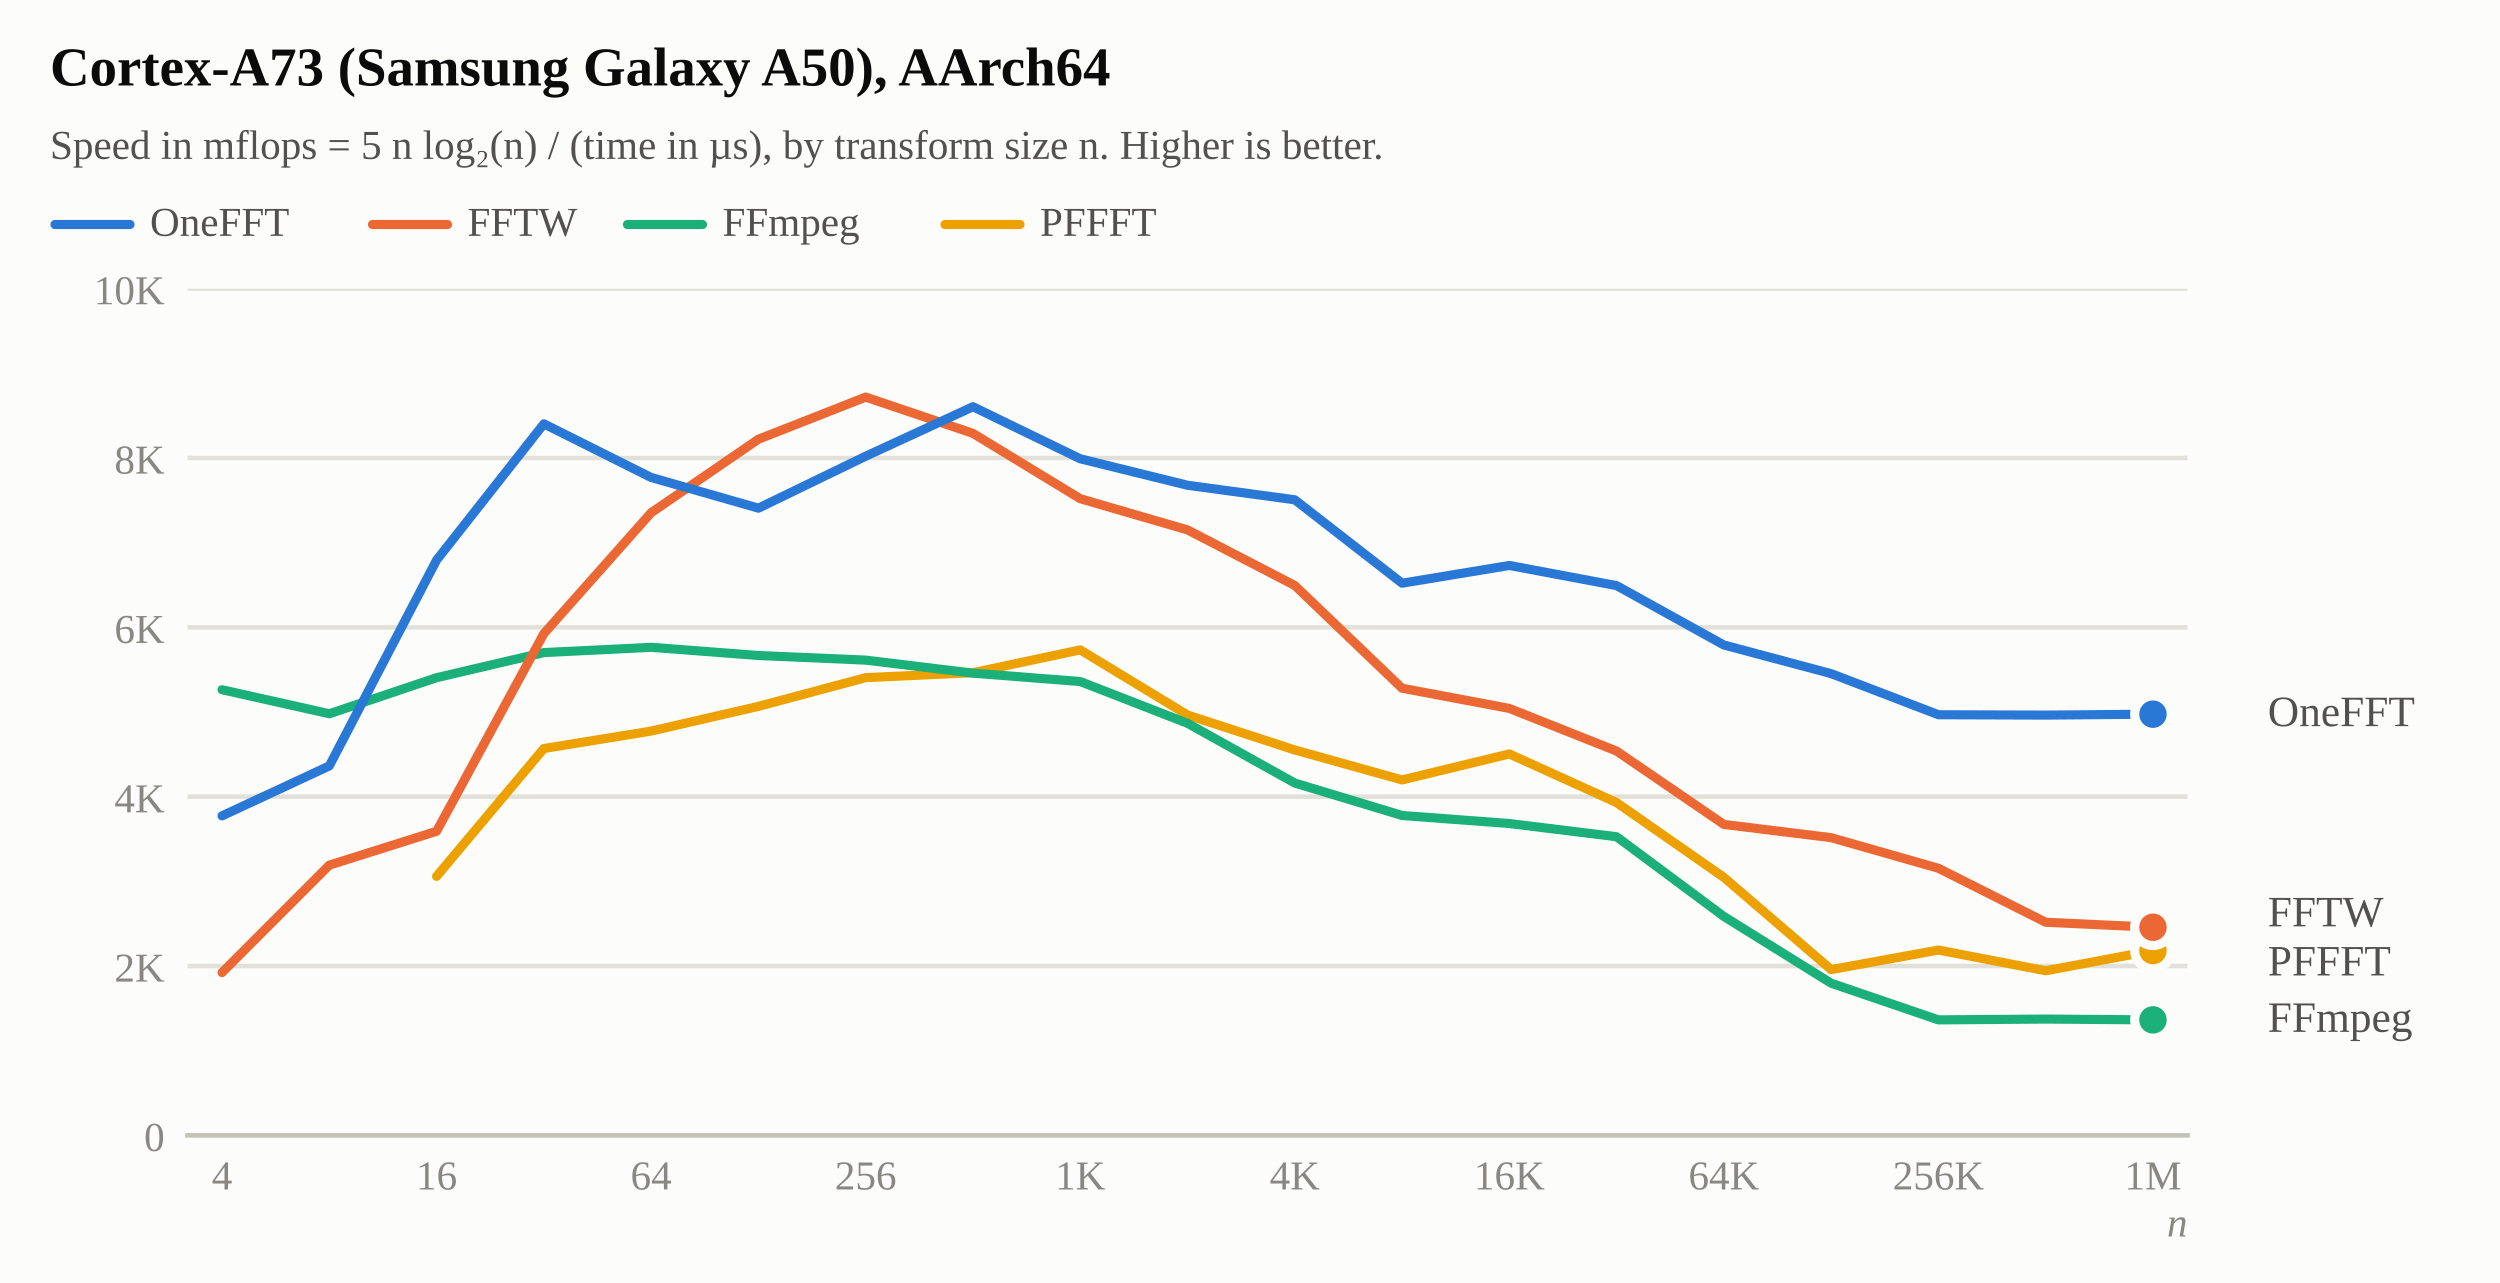
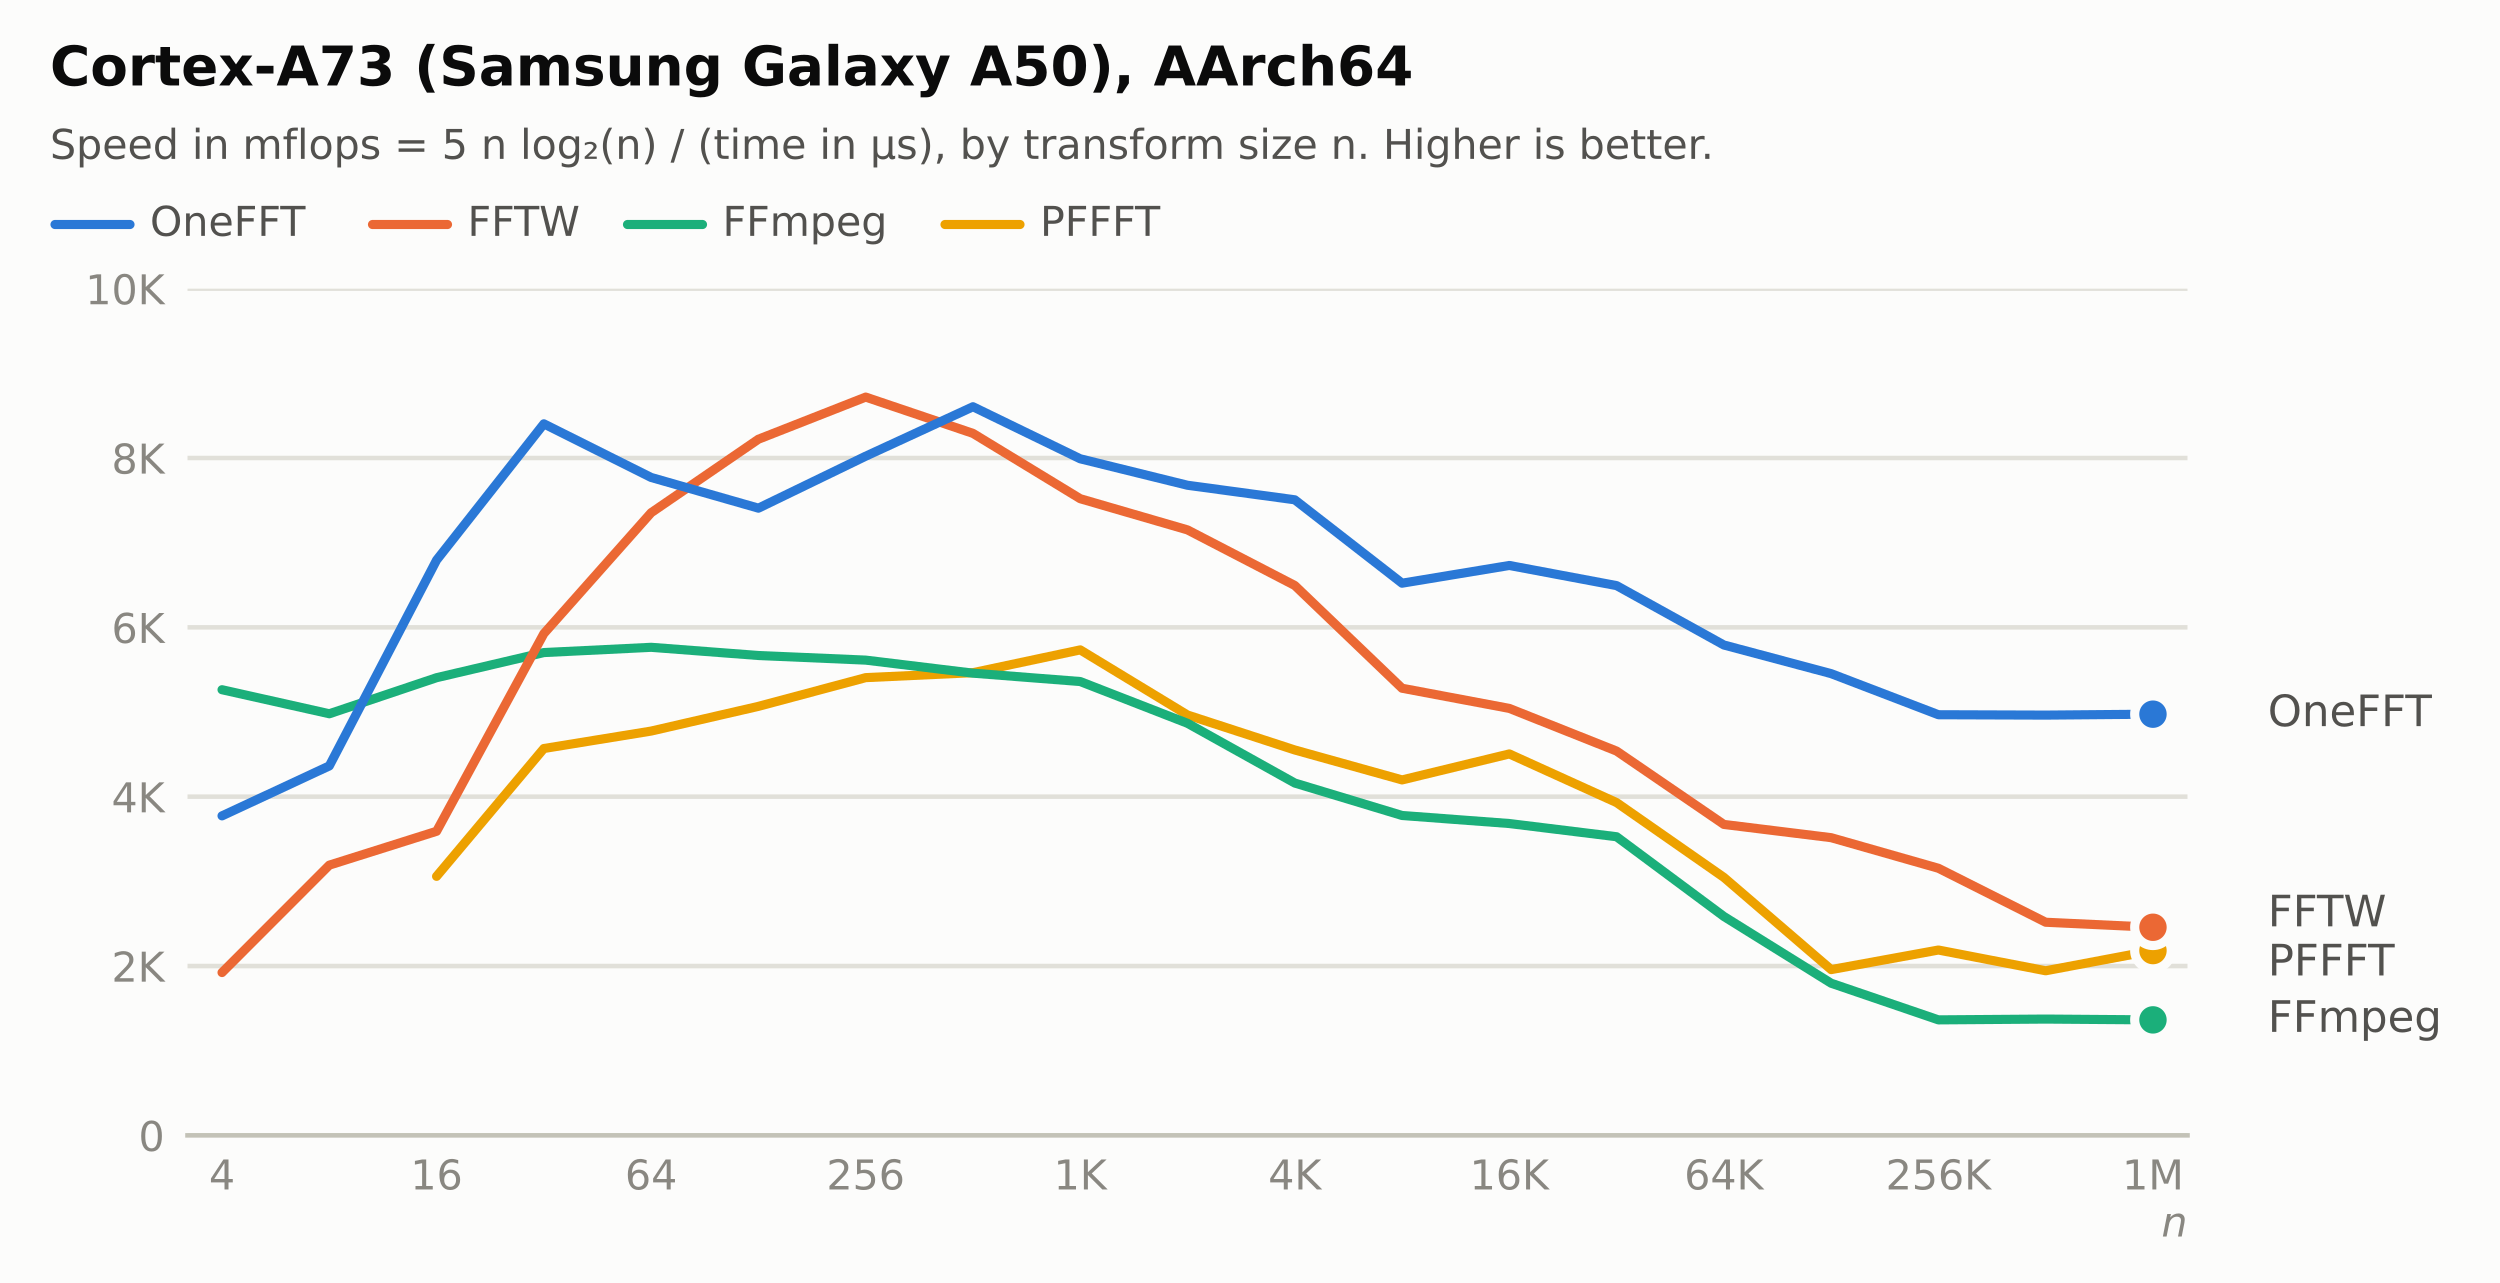
<svg xmlns="http://www.w3.org/2000/svg" xmlns:xlink="http://www.w3.org/1999/xlink" width="547.2pt" height="280.8pt" viewBox="0 0 547.2 280.8" version="1.1">
  <defs>
    <style type="text/css">*{stroke-linejoin: round; stroke-linecap: butt}</style>
  </defs>
  <g id="figure_1">
    <g id="patch_1">
      <path d="M 0 280.8  L 547.2 280.8  L 547.2 0  L 0 0  z " style="fill: #fcfcfb" />
    </g>
    <g id="axes_1">
      <g id="patch_2">
        <path d="M 41.04 248.508  L 478.8 248.508  L 478.8 63.18  L 41.04 63.18  z " style="fill: #fcfcfb" />
      </g>
      <g id="matplotlib.axis_1">
        <g id="xtick_1">
          <g id="line2d_1" />
          <g id="text_1">
-             <text style="font-size: 9px; font-family: system-ui, -apple-system, 'Segoe UI', system-ui, -apple-system, 'Segoe UI', 'system-ui, -apple-system, 'Segoe UI', 'DejaVu Sans', sans-serif', sans-serif, sans-serif; text-anchor: middle; fill: #898781" x="48.599" y="260.347" transform="rotate(-0 48.59891 260.3466)">4</text>
+             <text style="font-size: 9px; font-family: system-ui, -apple-system, 'Segoe UI', 'DejaVu Sans', sans-serif; text-anchor: middle; fill: #898781" x="48.599" y="260.347" transform="rotate(-0 48.59891 260.3466)">4</text>
          </g>
        </g>
        <g id="xtick_2">
          <g id="line2d_2" />
          <g id="text_2">
-             <text style="font-size: 9px; font-family: system-ui, -apple-system, 'Segoe UI', system-ui, -apple-system, 'Segoe UI', 'system-ui, -apple-system, 'Segoe UI', 'DejaVu Sans', sans-serif', sans-serif, sans-serif; text-anchor: middle; fill: #898781" x="95.559" y="260.347" transform="rotate(-0 95.55915 260.3466)">16</text>
+             <text style="font-size: 9px; font-family: system-ui, -apple-system, 'Segoe UI', 'DejaVu Sans', sans-serif; text-anchor: middle; fill: #898781" x="95.559" y="260.347" transform="rotate(-0 95.55915 260.3466)">16</text>
          </g>
        </g>
        <g id="xtick_3">
          <g id="line2d_3" />
          <g id="text_3">
-             <text style="font-size: 9px; font-family: system-ui, -apple-system, 'Segoe UI', system-ui, -apple-system, 'Segoe UI', 'system-ui, -apple-system, 'Segoe UI', 'DejaVu Sans', sans-serif', sans-serif, sans-serif; text-anchor: middle; fill: #898781" x="142.519" y="260.347" transform="rotate(-0 142.5194 260.3466)">64</text>
+             <text style="font-size: 9px; font-family: system-ui, -apple-system, 'Segoe UI', 'DejaVu Sans', sans-serif; text-anchor: middle; fill: #898781" x="142.519" y="260.347" transform="rotate(-0 142.5194 260.3466)">64</text>
          </g>
        </g>
        <g id="xtick_4">
          <g id="line2d_4" />
          <g id="text_4">
-             <text style="font-size: 9px; font-family: system-ui, -apple-system, 'Segoe UI', system-ui, -apple-system, 'Segoe UI', 'system-ui, -apple-system, 'Segoe UI', 'DejaVu Sans', sans-serif', sans-serif, sans-serif; text-anchor: middle; fill: #898781" x="189.48" y="260.347" transform="rotate(-0 189.4796 260.3466)">256</text>
+             <text style="font-size: 9px; font-family: system-ui, -apple-system, 'Segoe UI', 'DejaVu Sans', sans-serif; text-anchor: middle; fill: #898781" x="189.48" y="260.347" transform="rotate(-0 189.4796 260.3466)">256</text>
          </g>
        </g>
        <g id="xtick_5">
          <g id="line2d_5" />
          <g id="text_5">
-             <text style="font-size: 9px; font-family: system-ui, -apple-system, 'Segoe UI', system-ui, -apple-system, 'Segoe UI', 'system-ui, -apple-system, 'Segoe UI', 'DejaVu Sans', sans-serif', sans-serif, sans-serif; text-anchor: middle; fill: #898781" x="236.44" y="260.347" transform="rotate(-0 236.4399 260.3466)">1K</text>
+             <text style="font-size: 9px; font-family: system-ui, -apple-system, 'Segoe UI', 'DejaVu Sans', sans-serif; text-anchor: middle; fill: #898781" x="236.44" y="260.347" transform="rotate(-0 236.4399 260.3466)">1K</text>
          </g>
        </g>
        <g id="xtick_6">
          <g id="line2d_6" />
          <g id="text_6">
-             <text style="font-size: 9px; font-family: system-ui, -apple-system, 'Segoe UI', system-ui, -apple-system, 'Segoe UI', 'system-ui, -apple-system, 'Segoe UI', 'DejaVu Sans', sans-serif', sans-serif, sans-serif; text-anchor: middle; fill: #898781" x="283.4" y="260.347" transform="rotate(-0 283.4001 260.3466)">4K</text>
+             <text style="font-size: 9px; font-family: system-ui, -apple-system, 'Segoe UI', 'DejaVu Sans', sans-serif; text-anchor: middle; fill: #898781" x="283.4" y="260.347" transform="rotate(-0 283.4001 260.3466)">4K</text>
          </g>
        </g>
        <g id="xtick_7">
          <g id="line2d_7" />
          <g id="text_7">
-             <text style="font-size: 9px; font-family: system-ui, -apple-system, 'Segoe UI', system-ui, -apple-system, 'Segoe UI', 'system-ui, -apple-system, 'Segoe UI', 'DejaVu Sans', sans-serif', sans-serif, sans-serif; text-anchor: middle; fill: #898781" x="330.36" y="260.347" transform="rotate(-0 330.3604 260.3466)">16K</text>
+             <text style="font-size: 9px; font-family: system-ui, -apple-system, 'Segoe UI', 'DejaVu Sans', sans-serif; text-anchor: middle; fill: #898781" x="330.36" y="260.347" transform="rotate(-0 330.3604 260.3466)">16K</text>
          </g>
        </g>
        <g id="xtick_8">
          <g id="line2d_8" />
          <g id="text_8">
-             <text style="font-size: 9px; font-family: system-ui, -apple-system, 'Segoe UI', system-ui, -apple-system, 'Segoe UI', 'system-ui, -apple-system, 'Segoe UI', 'DejaVu Sans', sans-serif', sans-serif, sans-serif; text-anchor: middle; fill: #898781" x="377.321" y="260.347" transform="rotate(-0 377.3206 260.3466)">64K</text>
+             <text style="font-size: 9px; font-family: system-ui, -apple-system, 'Segoe UI', 'DejaVu Sans', sans-serif; text-anchor: middle; fill: #898781" x="377.321" y="260.347" transform="rotate(-0 377.3206 260.3466)">64K</text>
          </g>
        </g>
        <g id="xtick_9">
          <g id="line2d_9" />
          <g id="text_9">
-             <text style="font-size: 9px; font-family: system-ui, -apple-system, 'Segoe UI', system-ui, -apple-system, 'Segoe UI', 'system-ui, -apple-system, 'Segoe UI', 'DejaVu Sans', sans-serif', sans-serif, sans-serif; text-anchor: middle; fill: #898781" x="424.281" y="260.347" transform="rotate(-0 424.2808 260.3466)">256K</text>
+             <text style="font-size: 9px; font-family: system-ui, -apple-system, 'Segoe UI', 'DejaVu Sans', sans-serif; text-anchor: middle; fill: #898781" x="424.281" y="260.347" transform="rotate(-0 424.2808 260.3466)">256K</text>
          </g>
        </g>
        <g id="xtick_10">
          <g id="line2d_10" />
          <g id="text_10">
-             <text style="font-size: 9px; font-family: system-ui, -apple-system, 'Segoe UI', system-ui, -apple-system, 'Segoe UI', 'system-ui, -apple-system, 'Segoe UI', 'DejaVu Sans', sans-serif', sans-serif, sans-serif; text-anchor: middle; fill: #898781" x="471.241" y="260.347" transform="rotate(-0 471.2411 260.3466)">1M</text>
+             <text style="font-size: 9px; font-family: system-ui, -apple-system, 'Segoe UI', 'DejaVu Sans', sans-serif; text-anchor: middle; fill: #898781" x="471.241" y="260.347" transform="rotate(-0 471.2411 260.3466)">1M</text>
          </g>
        </g>
      </g>
      <g id="matplotlib.axis_2">
        <g id="ytick_1">
          <g id="line2d_11">
            <path d="M 41.04 248.508  L 478.8 248.508  " clip-path="url(#p783c82a42f)" style="fill: none; stroke: #e1e0d9; stroke-linecap: square" />
          </g>
          <g id="line2d_12" />
          <g id="text_11">
-             <text style="font-size: 9px; font-family: system-ui, -apple-system, 'Segoe UI', system-ui, -apple-system, 'Segoe UI', 'system-ui, -apple-system, 'Segoe UI', 'DejaVu Sans', sans-serif', sans-serif, sans-serif; text-anchor: end; fill: #898781" x="36.04" y="251.927" transform="rotate(-0 36.04 251.9273)">0</text>
+             <text style="font-size: 9px; font-family: system-ui, -apple-system, 'Segoe UI', 'DejaVu Sans', sans-serif; text-anchor: end; fill: #898781" x="36.04" y="251.927" transform="rotate(-0 36.04 251.9273)">0</text>
          </g>
        </g>
        <g id="ytick_2">
          <g id="line2d_13">
            <path d="M 41.04 211.442  L 478.8 211.442  " clip-path="url(#p783c82a42f)" style="fill: none; stroke: #e1e0d9; stroke-linecap: square" />
          </g>
          <g id="line2d_14" />
          <g id="text_12">
-             <text style="font-size: 9px; font-family: system-ui, -apple-system, 'Segoe UI', system-ui, -apple-system, 'Segoe UI', 'system-ui, -apple-system, 'Segoe UI', 'DejaVu Sans', sans-serif', sans-serif, sans-serif; text-anchor: end; fill: #898781" x="36.04" y="214.862" transform="rotate(-0 36.04 214.8617)">2K</text>
+             <text style="font-size: 9px; font-family: system-ui, -apple-system, 'Segoe UI', 'DejaVu Sans', sans-serif; text-anchor: end; fill: #898781" x="36.04" y="214.862" transform="rotate(-0 36.04 214.8617)">2K</text>
          </g>
        </g>
        <g id="ytick_3">
          <g id="line2d_15">
            <path d="M 41.04 174.377  L 478.8 174.377  " clip-path="url(#p783c82a42f)" style="fill: none; stroke: #e1e0d9; stroke-linecap: square" />
          </g>
          <g id="line2d_16" />
          <g id="text_13">
-             <text style="font-size: 9px; font-family: system-ui, -apple-system, 'Segoe UI', system-ui, -apple-system, 'Segoe UI', 'system-ui, -apple-system, 'Segoe UI', 'DejaVu Sans', sans-serif', sans-serif, sans-serif; text-anchor: end; fill: #898781" x="36.04" y="177.796" transform="rotate(-0 36.04 177.7961)">4K</text>
+             <text style="font-size: 9px; font-family: system-ui, -apple-system, 'Segoe UI', 'DejaVu Sans', sans-serif; text-anchor: end; fill: #898781" x="36.04" y="177.796" transform="rotate(-0 36.04 177.7961)">4K</text>
          </g>
        </g>
        <g id="ytick_4">
          <g id="line2d_17">
            <path d="M 41.04 137.311  L 478.8 137.311  " clip-path="url(#p783c82a42f)" style="fill: none; stroke: #e1e0d9; stroke-linecap: square" />
          </g>
          <g id="line2d_18" />
          <g id="text_14">
-             <text style="font-size: 9px; font-family: system-ui, -apple-system, 'Segoe UI', system-ui, -apple-system, 'Segoe UI', 'system-ui, -apple-system, 'Segoe UI', 'DejaVu Sans', sans-serif', sans-serif, sans-serif; text-anchor: end; fill: #898781" x="36.04" y="140.73" transform="rotate(-0 36.04 140.7305)">6K</text>
+             <text style="font-size: 9px; font-family: system-ui, -apple-system, 'Segoe UI', 'DejaVu Sans', sans-serif; text-anchor: end; fill: #898781" x="36.04" y="140.73" transform="rotate(-0 36.04 140.7305)">6K</text>
          </g>
        </g>
        <g id="ytick_5">
          <g id="line2d_19">
            <path d="M 41.04 100.246  L 478.8 100.246  " clip-path="url(#p783c82a42f)" style="fill: none; stroke: #e1e0d9; stroke-linecap: square" />
          </g>
          <g id="line2d_20" />
          <g id="text_15">
-             <text style="font-size: 9px; font-family: system-ui, -apple-system, 'Segoe UI', system-ui, -apple-system, 'Segoe UI', 'system-ui, -apple-system, 'Segoe UI', 'DejaVu Sans', sans-serif', sans-serif, sans-serif; text-anchor: end; fill: #898781" x="36.04" y="103.665" transform="rotate(-0 36.04 103.6649)">8K</text>
+             <text style="font-size: 9px; font-family: system-ui, -apple-system, 'Segoe UI', 'DejaVu Sans', sans-serif; text-anchor: end; fill: #898781" x="36.04" y="103.665" transform="rotate(-0 36.04 103.6649)">8K</text>
          </g>
        </g>
        <g id="ytick_6">
          <g id="line2d_21">
            <path d="M 41.04 63.18  L 478.8 63.18  " clip-path="url(#p783c82a42f)" style="fill: none; stroke: #e1e0d9; stroke-linecap: square" />
          </g>
          <g id="line2d_22" />
          <g id="text_16">
-             <text style="font-size: 9px; font-family: system-ui, -apple-system, 'Segoe UI', system-ui, -apple-system, 'Segoe UI', 'system-ui, -apple-system, 'Segoe UI', 'DejaVu Sans', sans-serif', sans-serif, sans-serif; text-anchor: end; fill: #898781" x="36.04" y="66.599" transform="rotate(-0 36.04 66.5993)">10K</text>
+             <text style="font-size: 9px; font-family: system-ui, -apple-system, 'Segoe UI', 'DejaVu Sans', sans-serif; text-anchor: end; fill: #898781" x="36.04" y="66.599" transform="rotate(-0 36.04 66.5993)">10K</text>
          </g>
        </g>
      </g>
      <g id="line2d_23">
        <path d="M 95.559 191.811  L 119.039 163.835  L 142.519 160.015  L 166 154.607  L 189.48 148.32  L 212.96 147.235  L 236.44 142.245  L 259.92 156.504  L 283.4 164.154  L 306.88 170.709  L 330.36 165.019  L 353.84 175.673  L 377.321 192.042  L 400.801 212.225  L 424.281 207.941  L 447.761 212.483  L 471.241 208.063  " clip-path="url(#p783c82a42f)" style="fill: none; stroke: #eda100; stroke-width: 2; stroke-linecap: round" />
      </g>
      <g id="line2d_24">
        <path d="M 48.599 150.967  L 72.079 156.228  L 95.559 148.331  L 119.039 142.833  L 142.519 141.684  L 166 143.477  L 189.48 144.487  L 212.96 147.343  L 236.44 149.174  L 259.92 158.319  L 283.4 171.392  L 306.88 178.492  L 330.36 180.255  L 353.84 183.146  L 377.321 200.593  L 400.801 215.209  L 424.281 223.23  L 447.761 223.054  L 471.241 223.232  " clip-path="url(#p783c82a42f)" style="fill: none; stroke: #1baf7a; stroke-width: 2; stroke-linecap: round" />
      </g>
      <g id="line2d_25">
        <path d="M 48.599 212.868  L 72.079 189.361  L 95.559 181.948  L 119.039 138.684  L 142.519 112.227  L 166 96.137  L 189.48 86.914  L 212.96 94.857  L 236.44 109.157  L 259.92 115.985  L 283.4 128.148  L 306.88 150.642  L 330.36 155.057  L 353.84 164.395  L 377.321 180.45  L 400.801 183.351  L 424.281 190.048  L 447.761 201.86  L 471.241 202.96  " clip-path="url(#p783c82a42f)" style="fill: none; stroke: #eb6834; stroke-width: 2; stroke-linecap: round" />
      </g>
      <g id="patch_3">
        <path d="M 41.04 248.508  L 478.8 248.508  " style="fill: none; stroke: #c3c2b7; stroke-linejoin: miter; stroke-linecap: square" />
      </g>
      <g id="line2d_26">
        <path d="M 48.599 178.573  L 72.079 167.638  L 95.559 122.595  L 119.039 92.77  L 142.519 104.506  L 166 111.228  L 189.48 99.851  L 212.96 89.027  L 236.44 100.421  L 259.92 106.212  L 283.4 109.396  L 306.88 127.65  L 330.36 123.768  L 353.84 128.179  L 377.321 141.181  L 400.801 147.447  L 424.281 156.44  L 447.761 156.523  L 471.241 156.319  " clip-path="url(#p783c82a42f)" style="fill: none; stroke: #2a78d6; stroke-width: 2; stroke-linecap: round" />
      </g>
      <g id="text_17">
-         <text style="font-size: 9.5px; font-family: system-ui, -apple-system, 'Segoe UI', system-ui, -apple-system, 'Segoe UI', 'system-ui, -apple-system, 'Segoe UI', 'DejaVu Sans', sans-serif', sans-serif, sans-serif; text-anchor: start; fill: #52514e" x="496.374" y="225.854" transform="rotate(-0 496.374 225.8536)">FFmpeg</text>
+         <text style="font-size: 9.5px; font-family: system-ui, -apple-system, 'Segoe UI', 'DejaVu Sans', sans-serif; text-anchor: start; fill: #52514e" x="496.374" y="225.854" transform="rotate(-0 496.374 225.8536)">FFmpeg</text>
      </g>
      <g id="text_18">
-         <text style="font-size: 9.5px; font-family: system-ui, -apple-system, 'Segoe UI', system-ui, -apple-system, 'Segoe UI', 'system-ui, -apple-system, 'Segoe UI', 'DejaVu Sans', sans-serif', sans-serif, sans-serif; text-anchor: start; fill: #52514e" x="496.374" y="213.508" transform="rotate(-0 496.374 213.5075)">PFFFT</text>
+         <text style="font-size: 9.5px; font-family: system-ui, -apple-system, 'Segoe UI', 'DejaVu Sans', sans-serif; text-anchor: start; fill: #52514e" x="496.374" y="213.508" transform="rotate(-0 496.374 213.5075)">PFFFT</text>
      </g>
      <g id="text_19">
-         <text style="font-size: 9.5px; font-family: system-ui, -apple-system, 'Segoe UI', system-ui, -apple-system, 'Segoe UI', 'system-ui, -apple-system, 'Segoe UI', 'DejaVu Sans', sans-serif', sans-serif, sans-serif; text-anchor: start; fill: #52514e" x="496.374" y="202.758" transform="rotate(-0 496.374 202.7585)">FFTW</text>
+         <text style="font-size: 9.5px; font-family: system-ui, -apple-system, 'Segoe UI', 'DejaVu Sans', sans-serif; text-anchor: start; fill: #52514e" x="496.374" y="202.758" transform="rotate(-0 496.374 202.7585)">FFTW</text>
      </g>
      <g id="text_20">
-         <text style="font-size: 9.5px; font-family: system-ui, -apple-system, 'Segoe UI', system-ui, -apple-system, 'Segoe UI', 'system-ui, -apple-system, 'Segoe UI', 'DejaVu Sans', sans-serif', sans-serif, sans-serif; text-anchor: start; fill: #52514e" x="496.374" y="158.94" transform="rotate(-0 496.374 158.9404)">OneFFT</text>
+         <text style="font-size: 9.5px; font-family: system-ui, -apple-system, 'Segoe UI', 'DejaVu Sans', sans-serif; text-anchor: start; fill: #52514e" x="496.374" y="158.94" transform="rotate(-0 496.374 158.9404)">OneFFT</text>
      </g>
      <g id="line2d_27">
        <path d="M 471.241 208.063  " style="fill: none; stroke: #1f77b4; stroke-width: 1.5; stroke-linecap: square" />
        <defs>
          <path id="m5d4fb2577f" d="M 0 4  C 1.061 4 2.078 3.579 2.828 2.828  C 3.579 2.078 4 1.061 4 0  C 4 -1.061 3.579 -2.078 2.828 -2.828  C 2.078 -3.579 1.061 -4 0 -4  C -1.061 -4 -2.078 -3.579 -2.828 -2.828  C -3.579 -2.078 -4 -1.061 -4 0  C -4 1.061 -3.579 2.078 -2.828 2.828  C -2.078 3.579 -1.061 4 0 4  z " style="stroke: #fcfcfb; stroke-width: 2" />
        </defs>
        <g>
          <use xlink:href="#m5d4fb2577f" x="471.241" y="208.063" style="fill: #eda100; stroke: #fcfcfb; stroke-width: 2" />
        </g>
      </g>
      <g id="line2d_28">
        <path d="M 471.241 223.232  " style="fill: none; stroke: #ff7f0e; stroke-width: 1.5; stroke-linecap: square" />
        <defs>
          <path id="mb385538bec" d="M 0 4  C 1.061 4 2.078 3.579 2.828 2.828  C 3.579 2.078 4 1.061 4 0  C 4 -1.061 3.579 -2.078 2.828 -2.828  C 2.078 -3.579 1.061 -4 0 -4  C -1.061 -4 -2.078 -3.579 -2.828 -2.828  C -3.579 -2.078 -4 -1.061 -4 0  C -4 1.061 -3.579 2.078 -2.828 2.828  C -2.078 3.579 -1.061 4 0 4  z " style="stroke: #fcfcfb; stroke-width: 2" />
        </defs>
        <g>
          <use xlink:href="#mb385538bec" x="471.241" y="223.232" style="fill: #1baf7a; stroke: #fcfcfb; stroke-width: 2" />
        </g>
      </g>
      <g id="line2d_29">
        <path d="M 471.241 202.96  " style="fill: none; stroke: #2ca02c; stroke-width: 1.5; stroke-linecap: square" />
        <defs>
          <path id="m1467af2e55" d="M 0 4  C 1.061 4 2.078 3.579 2.828 2.828  C 3.579 2.078 4 1.061 4 0  C 4 -1.061 3.579 -2.078 2.828 -2.828  C 2.078 -3.579 1.061 -4 0 -4  C -1.061 -4 -2.078 -3.579 -2.828 -2.828  C -3.579 -2.078 -4 -1.061 -4 0  C -4 1.061 -3.579 2.078 -2.828 2.828  C -2.078 3.579 -1.061 4 0 4  z " style="stroke: #fcfcfb; stroke-width: 2" />
        </defs>
        <g>
          <use xlink:href="#m1467af2e55" x="471.241" y="202.96" style="fill: #eb6834; stroke: #fcfcfb; stroke-width: 2" />
        </g>
      </g>
      <g id="line2d_30">
        <path d="M 471.241 156.319  " style="fill: none; stroke: #d62728; stroke-width: 1.5; stroke-linecap: square" />
        <defs>
          <path id="mdb0aa99128" d="M 0 4  C 1.061 4 2.078 3.579 2.828 2.828  C 3.579 2.078 4 1.061 4 0  C 4 -1.061 3.579 -2.078 2.828 -2.828  C 2.078 -3.579 1.061 -4 0 -4  C -1.061 -4 -2.078 -3.579 -2.828 -2.828  C -3.579 -2.078 -4 -1.061 -4 0  C -4 1.061 -3.579 2.078 -2.828 2.828  C -2.078 3.579 -1.061 4 0 4  z " style="stroke: #fcfcfb; stroke-width: 2" />
        </defs>
        <g>
          <use xlink:href="#mdb0aa99128" x="471.241" y="156.319" style="fill: #2a78d6; stroke: #fcfcfb; stroke-width: 2" />
        </g>
      </g>
    </g>
    <g id="line2d_31">
      <path d="M 12.038 49.14  L 28.454 49.14  " style="fill: none; stroke: #2a78d6; stroke-width: 2; stroke-linecap: round" />
    </g>
    <g id="line2d_32">
      <path d="M 81.533 49.14  L 97.949 49.14  " style="fill: none; stroke: #eb6834; stroke-width: 2; stroke-linecap: round" />
    </g>
    <g id="line2d_33">
      <path d="M 137.347 49.14  L 153.763 49.14  " style="fill: none; stroke: #1baf7a; stroke-width: 2; stroke-linecap: round" />
    </g>
    <g id="line2d_34">
      <path d="M 206.842 49.14  L 223.258 49.14  " style="fill: none; stroke: #eda100; stroke-width: 2; stroke-linecap: round" />
    </g>
    <g id="text_21">
-       <text style="font-weight: 700; font-size: 12px; font-family: system-ui, -apple-system, 'Segoe UI', system-ui, -apple-system, 'Segoe UI', 'system-ui, -apple-system, 'Segoe UI', 'DejaVu Sans', sans-serif', sans-serif, sans-serif; text-anchor: start; fill: #0b0b0b" x="10.944" y="18.708" transform="rotate(-0 10.944 18.70838)">Cortex-A73 (Samsung Galaxy A50), AArch64</text>
+       <text style="font-weight: 700; font-size: 12px; font-family: system-ui, -apple-system, 'Segoe UI', 'DejaVu Sans', sans-serif; text-anchor: start; fill: #0b0b0b" x="10.944" y="18.708" transform="rotate(-0 10.944 18.70838)">Cortex-A73 (Samsung Galaxy A50), AArch64</text>
    </g>
    <g id="text_22">
-       <text style="font-size: 9px; font-family: system-ui, -apple-system, 'Segoe UI', system-ui, -apple-system, 'Segoe UI', 'system-ui, -apple-system, 'Segoe UI', 'DejaVu Sans', sans-serif', sans-serif, sans-serif; text-anchor: start; fill: #52514e" x="10.944" y="34.775" transform="rotate(-0 10.944 34.77544)">Speed in mflops = 5 n log₂(n) / (time in µs), by transform size n. Higher is better.</text>
+       <text style="font-size: 9px; font-family: system-ui, -apple-system, 'Segoe UI', 'DejaVu Sans', sans-serif; text-anchor: start; fill: #52514e" x="10.944" y="34.775" transform="rotate(-0 10.944 34.77544)">Speed in mflops = 5 n log₂(n) / (time in µs), by transform size n. Higher is better.</text>
    </g>
    <g id="text_23">
-       <text style="font-size: 9px; font-family: system-ui, -apple-system, 'Segoe UI', system-ui, -apple-system, 'Segoe UI', 'system-ui, -apple-system, 'Segoe UI', 'DejaVu Sans', sans-serif', sans-serif, sans-serif; text-anchor: start; fill: #52514e" x="32.832" y="51.623" transform="rotate(-0 32.832 51.62344)">OneFFT</text>
+       <text style="font-size: 9px; font-family: system-ui, -apple-system, 'Segoe UI', 'DejaVu Sans', sans-serif; text-anchor: start; fill: #52514e" x="32.832" y="51.623" transform="rotate(-0 32.832 51.62344)">OneFFT</text>
    </g>
    <g id="text_24">
-       <text style="font-size: 9px; font-family: system-ui, -apple-system, 'Segoe UI', system-ui, -apple-system, 'Segoe UI', 'system-ui, -apple-system, 'Segoe UI', 'DejaVu Sans', sans-serif', sans-serif, sans-serif; text-anchor: start; fill: #52514e" x="102.326" y="51.623" transform="rotate(-0 102.3264 51.62344)">FFTW</text>
+       <text style="font-size: 9px; font-family: system-ui, -apple-system, 'Segoe UI', 'DejaVu Sans', sans-serif; text-anchor: start; fill: #52514e" x="102.326" y="51.623" transform="rotate(-0 102.3264 51.62344)">FFTW</text>
    </g>
    <g id="text_25">
-       <text style="font-size: 9px; font-family: system-ui, -apple-system, 'Segoe UI', system-ui, -apple-system, 'Segoe UI', 'system-ui, -apple-system, 'Segoe UI', 'DejaVu Sans', sans-serif', sans-serif, sans-serif; text-anchor: start; fill: #52514e" x="158.141" y="51.623" transform="rotate(-0 158.1408 51.62344)">FFmpeg</text>
+       <text style="font-size: 9px; font-family: system-ui, -apple-system, 'Segoe UI', 'DejaVu Sans', sans-serif; text-anchor: start; fill: #52514e" x="158.141" y="51.623" transform="rotate(-0 158.1408 51.62344)">FFmpeg</text>
    </g>
    <g id="text_26">
-       <text style="font-size: 9px; font-family: system-ui, -apple-system, 'Segoe UI', system-ui, -apple-system, 'Segoe UI', 'system-ui, -apple-system, 'Segoe UI', 'DejaVu Sans', sans-serif', sans-serif, sans-serif; text-anchor: start; fill: #52514e" x="227.635" y="51.623" transform="rotate(-0 227.6352 51.62344)">PFFFT</text>
+       <text style="font-size: 9px; font-family: system-ui, -apple-system, 'Segoe UI', 'DejaVu Sans', sans-serif; text-anchor: start; fill: #52514e" x="227.635" y="51.623" transform="rotate(-0 227.6352 51.62344)">PFFFT</text>
    </g>
    <g id="text_27">
-       <text style="font-style: italic; font-size: 9px; font-family: system-ui, -apple-system, 'Segoe UI', system-ui, -apple-system, 'Segoe UI', 'system-ui, -apple-system, 'Segoe UI', 'DejaVu Sans', sans-serif', sans-serif, sans-serif; text-anchor: end; fill: #898781" x="478.8" y="270.647" transform="rotate(-0 478.8 270.6474)">n</text>
+       <text style="font-style: italic; font-size: 9px; font-family: system-ui, -apple-system, 'Segoe UI', 'DejaVu Sans', sans-serif; text-anchor: end; fill: #898781" x="478.8" y="270.647" transform="rotate(-0 478.8 270.6474)">n</text>
    </g>
  </g>
  <defs>
    <clipPath id="p783c82a42f">
      <rect x="41.04" y="63.18" width="437.76" height="185.328" />
    </clipPath>
  </defs>
</svg>
